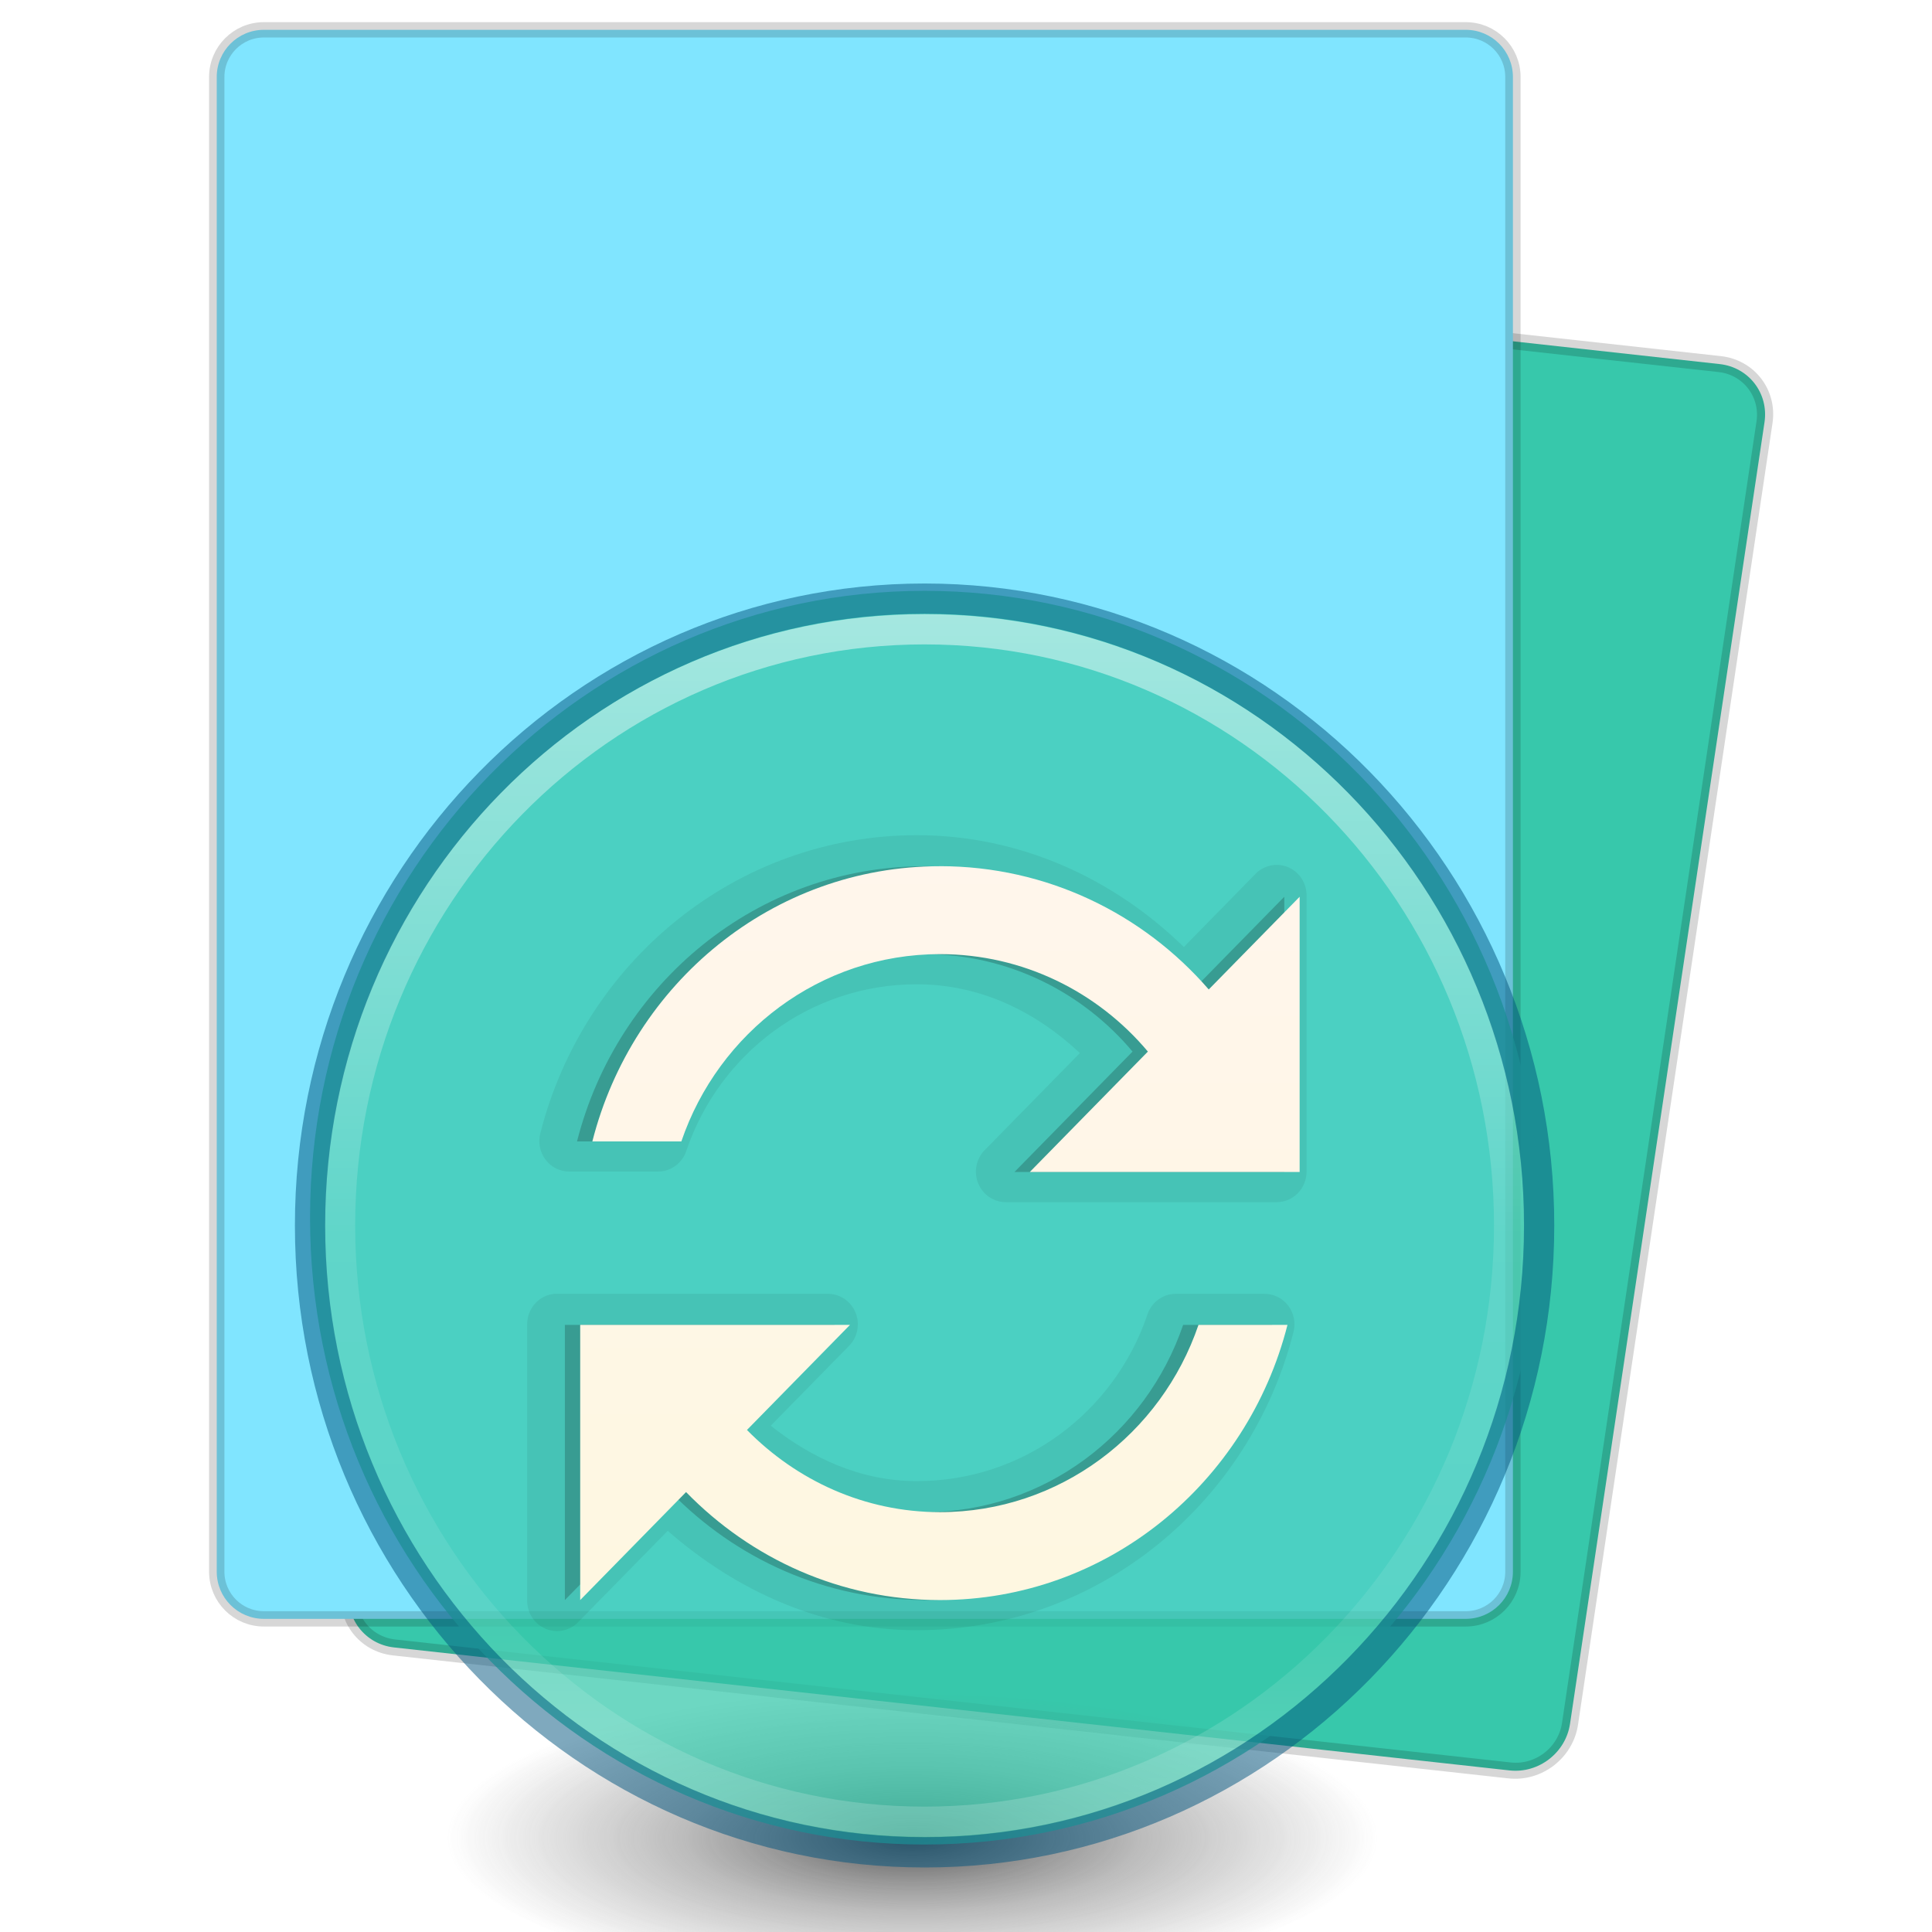
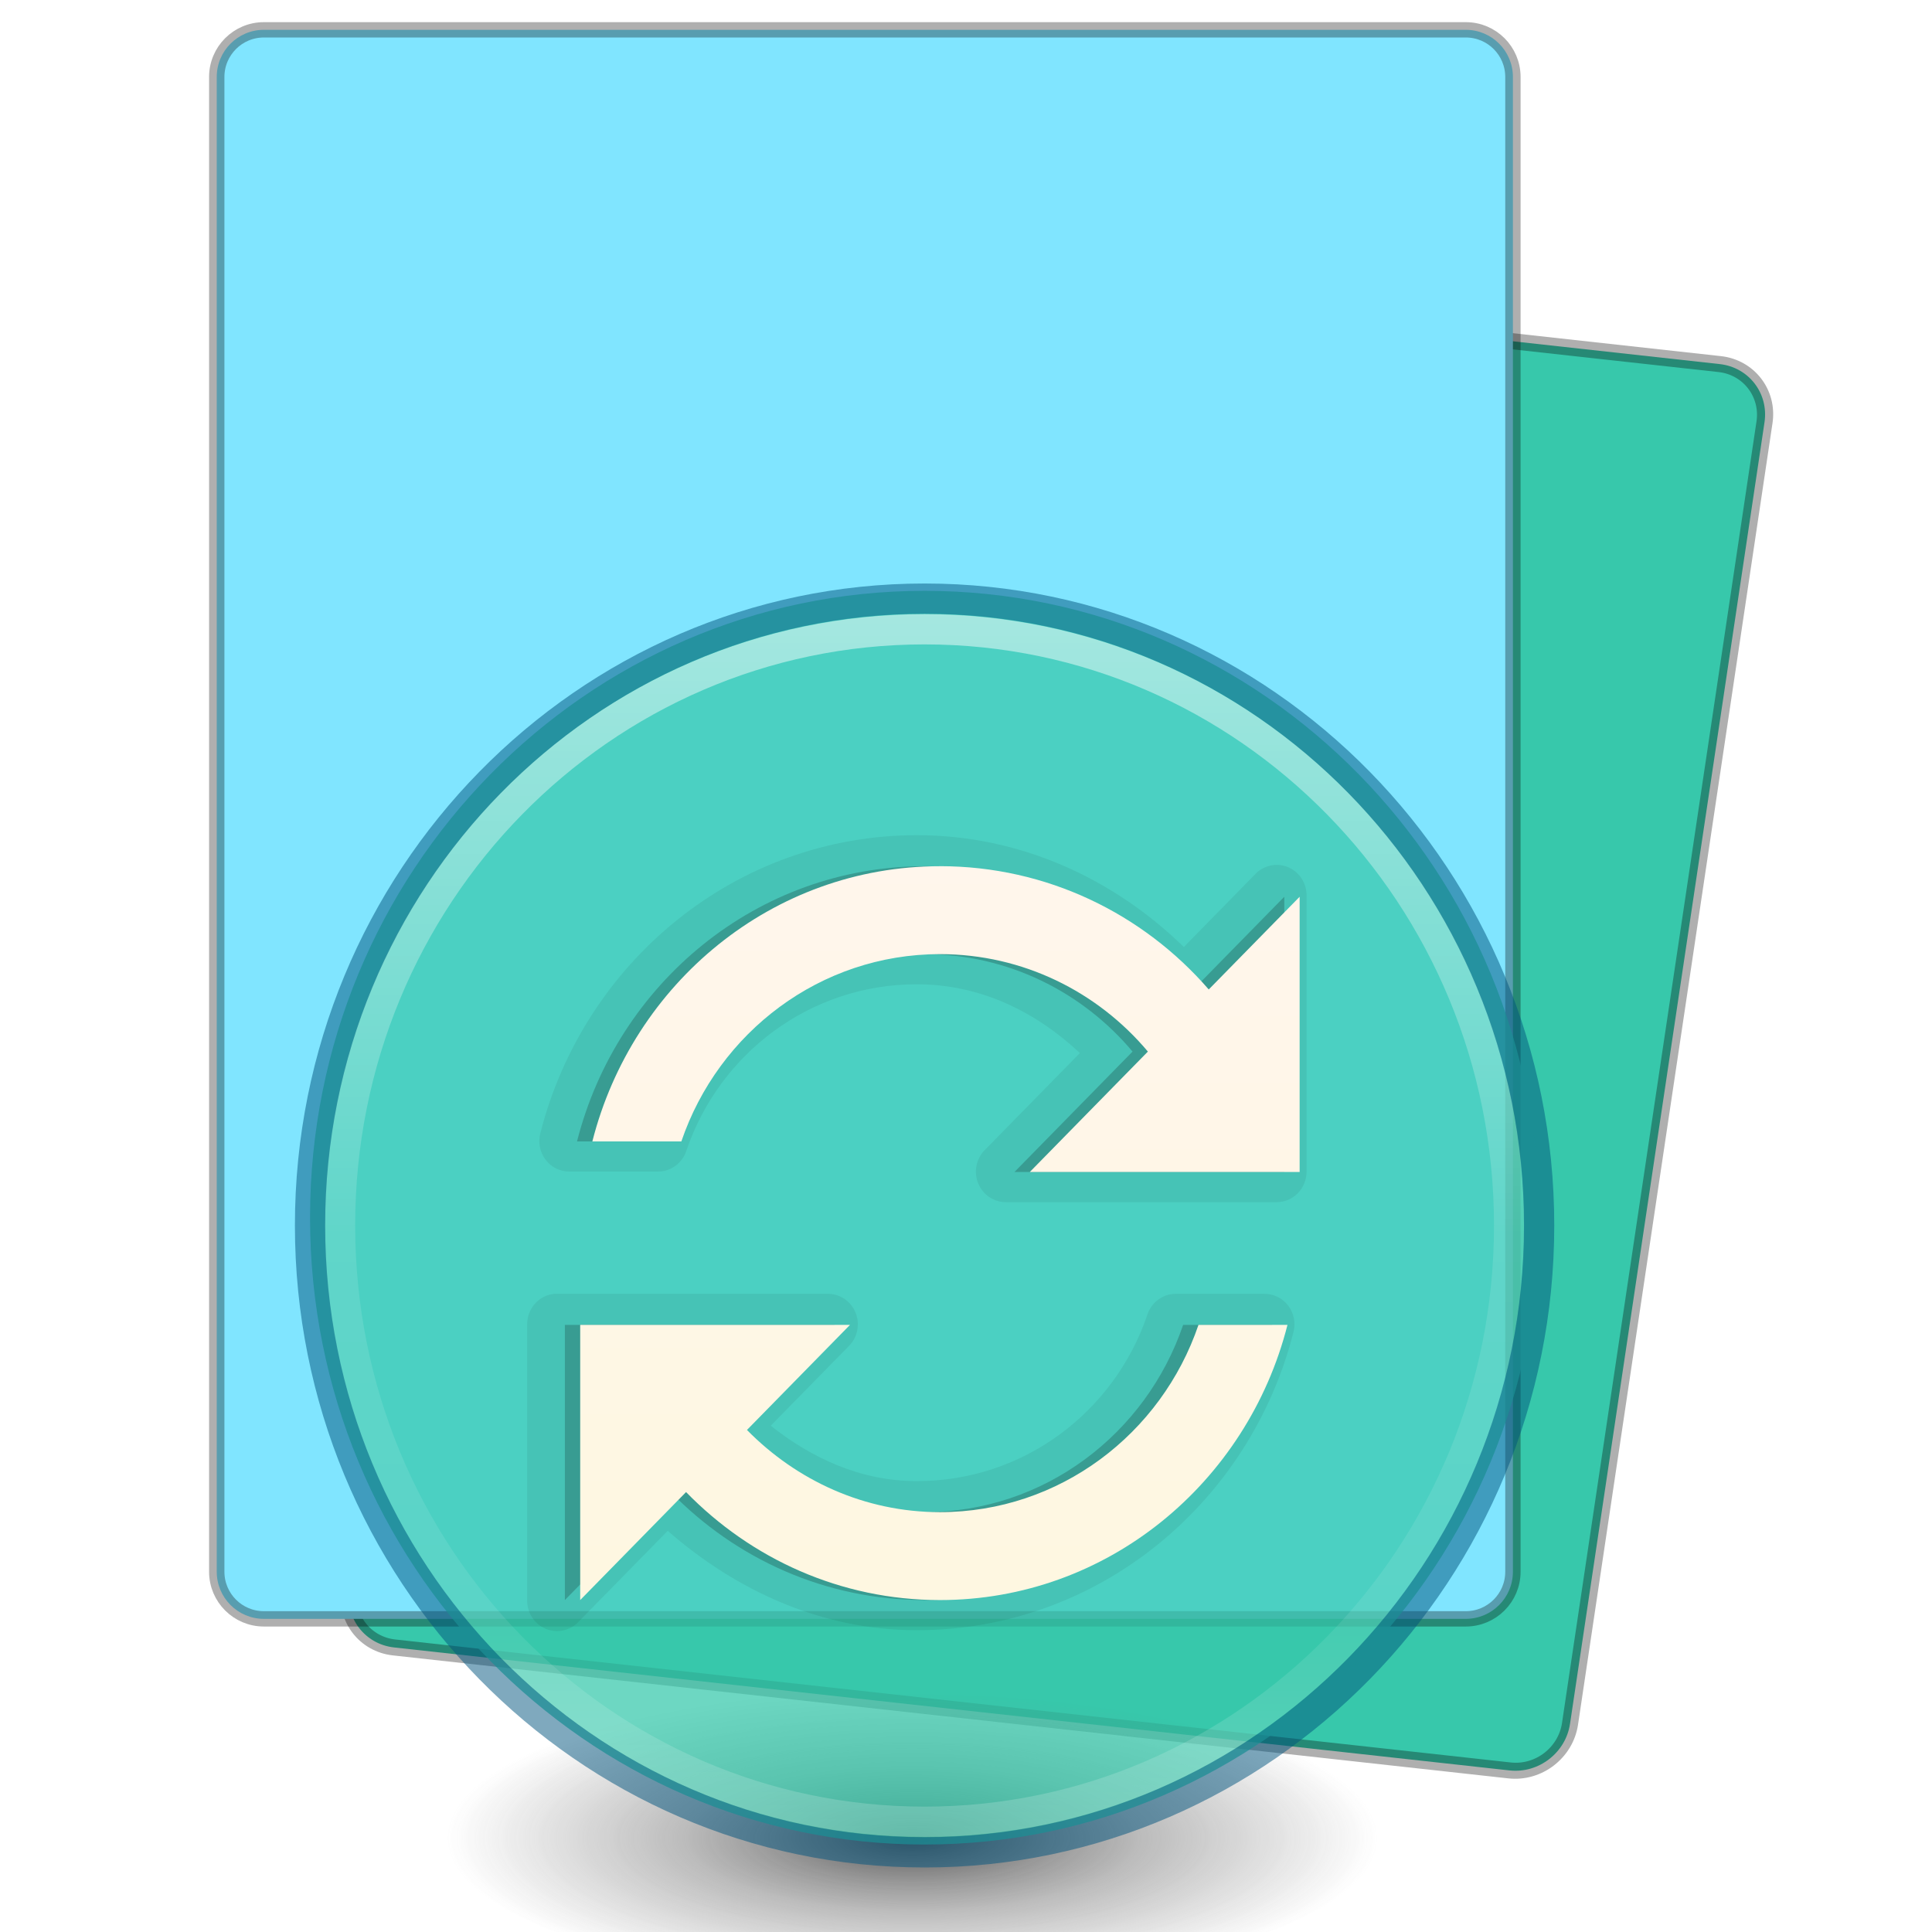
<svg xmlns="http://www.w3.org/2000/svg" xmlns:xlink="http://www.w3.org/1999/xlink" viewBox="0 0 48 48" id="svg3816" height="48" width="48" version="1.1">
  <defs id="defs3818">
    <linearGradient gradientTransform="matrix(1.054054,0,0,0.8378378,3.702711,7.891532)" gradientUnits="userSpaceOnUse" xlink:href="#linearGradient3977-7-61" id="linearGradient3174-3" y2="41.904" x2="24" y1="-3.451" x1="24" />
    <linearGradient id="linearGradient3977-7-61">
      <stop offset="0" style="stop-color:#ffffff;stop-opacity:1" id="stop3979-6-49" />
      <stop offset="0" style="stop-color:#ffffff;stop-opacity:0.235" id="stop3981-3-78" />
      <stop offset="1" style="stop-color:#ffffff;stop-opacity:0.157" id="stop3983-8-86" />
      <stop offset="1" style="stop-color:#ffffff;stop-opacity:0.392" id="stop3985-2-07" />
    </linearGradient>
    <linearGradient gradientTransform="matrix(0.942855,0,0,0.8908619,2.371479,1.252624)" gradientUnits="userSpaceOnUse" xlink:href="#linearGradient4337" id="linearGradient3182-6" y2="47.013" x2="25.132" y1="0.985" x1="25.132" />
    <linearGradient id="linearGradient5071-7-3-2">
      <stop offset="0" style="stop-color:#000000;stop-opacity:1" id="stop5073-2-9-5" />
      <stop offset="1" style="stop-color:#000000;stop-opacity:0" id="stop5075-2-1-5" />
    </linearGradient>
    <radialGradient gradientTransform="matrix(0.7522028,0,0,0.06268357,10.30612,42.46531)" gradientUnits="userSpaceOnUse" xlink:href="#linearGradient5071-7-3-2" id="radialGradient3814" fy="40.43" fx="19.534" r="23.93" cy="40.43" cx="19.534" />
    <linearGradient id="linearGradient5736">
      <stop offset="0" style="stop-color:#586e75;stop-opacity:1" id="stop5738" />
      <stop offset="1" style="stop-color:#073642;stop-opacity:1" id="stop5740" />
    </linearGradient>
    <linearGradient id="linearGradient4337">
      <stop offset="0" style="stop-color:#fdf6e3;stop-opacity:1" id="stop4339" />
      <stop offset="1" style="stop-color:#eee8d5;stop-opacity:1" id="stop4341" />
    </linearGradient>
    <linearGradient y2="55.173" x2="26.445" y1="-2.101" x1="17.231" gradientTransform="matrix(1.106298,0.2951167,-0.1792172,0.6659216,3.025427,-3.080273)" gradientUnits="userSpaceOnUse" id="linearGradient4514" xlink:href="#linearGradient5736" />
    <linearGradient y2="47.013" x2="25.132" y1="0.985" x1="25.132" gradientTransform="matrix(0.9392671,-0.08217523,0.07764373,0.8874719,-0.3744572,2.951329)" gradientUnits="userSpaceOnUse" id="linearGradient4522" xlink:href="#linearGradient5736" />
    <linearGradient y2="41.904" x2="24" y1="-3.451" x1="24" gradientTransform="matrix(1.050043,-0.09186687,0.07302238,0.8346496,1.56734,9.465259)" gradientUnits="userSpaceOnUse" id="linearGradient4528" xlink:href="#linearGradient3977-7-61" />
    <radialGradient gradientTransform="matrix(0.1842259,0,0,0.05911183,4.399271,34.65841)" gradientUnits="userSpaceOnUse" xlink:href="#linearGradient3820-7-2-1" id="radialGradient3025-3" fy="186.171" fx="99.157" r="62.769" cy="186.171" cx="99.157" />
    <linearGradient id="linearGradient3820-7-2-1">
      <stop offset="0" style="stop-color:#3d3d3d;stop-opacity:1" id="stop3822-2-6-3" />
      <stop offset="0.5" style="stop-color:#686868;stop-opacity:0.498" id="stop3864-8-7-7" />
      <stop offset="1" style="stop-color:#686868;stop-opacity:0" id="stop3824-1-2-5" />
    </linearGradient>
    <linearGradient gradientTransform="matrix(0.7850291,0,0,0.8007537,-33.34202,10.14221)" gradientUnits="userSpaceOnUse" xlink:href="#linearGradient4011" id="linearGradient3019-3" y2="44.341" x2="71.204" y1="6.238" x1="71.204" />
    <linearGradient id="linearGradient4011">
      <stop offset="0" style="stop-color:#ffffff;stop-opacity:1" id="stop4013" />
      <stop offset="0.508" style="stop-color:#ffffff;stop-opacity:0.235" id="stop4015" />
      <stop offset="0.835" style="stop-color:#ffffff;stop-opacity:0.157" id="stop4017" />
      <stop offset="1" style="stop-color:#ffffff;stop-opacity:0.392" id="stop4019" />
    </linearGradient>
    <linearGradient x1="167.983" y1="6.833" x2="167.983" y2="61.692" id="linearGradient3012-1" xlink:href="#linearGradient5803-2-1" gradientUnits="userSpaceOnUse" gradientTransform="matrix(0.529463,0,0,0.5400686,-62.45424,12.5135)" />
    <linearGradient id="linearGradient5803-2-1">
      <stop id="stop5805-1-6" style="stop-color:#fff5ef;stop-opacity:1" offset="0" />
      <stop id="stop5807-6-6" style="stop-color:#fef8dd;stop-opacity:1" offset="1" />
    </linearGradient>
  </defs>
-   <rect transform="matrix(0.9939767,0.1095915,-0.1477852,0.9890195,0,0)" ry="1.315" y="4.312" x="14.428" height="35.328" width="30.513" id="rect3412" style="fill:#37c8ab;fill-opacity:1;stroke:#000000;stroke-width:0.4;stroke-opacity:0.157" />
-   <rect ry="1.171" y="0.741" x="5.385" height="39.479" width="32.203" id="rect3414" style="opacity:1;fill:#80e5ff;fill-opacity:1;stroke:#000000;stroke-width:0.381;stroke-opacity:0.157" />
+   <rect transform="matrix(0.9939767,0.1095915,-0.1477852,0.9890195,0,0)" ry="1.315" y="4.312" x="14.428" height="35.328" width="30.513" id="rect3412" style="fill:#37c8ab;fill-opacity:1;stroke:#000000;stroke-width:0.4;stroke-opacity:0.314" />
+   <rect ry="1.171" y="0.741" x="5.385" height="39.479" width="32.203" id="rect3414" style="opacity:1;fill:#80e5ff;fill-opacity:1;stroke:#000000;stroke-width:0.381;stroke-opacity:0.314" />
  <path style="opacity:0.877;fill:url(#radialGradient3025-3);fill-opacity:1;stroke:none" id="path3818-0-5" d="m 34.23,45.663 a 11.564,3.71 0 0 1 -23.127,0 11.564,3.71 0 1 1 23.127,0 z" />
  <path style="color:#000000;display:inline;overflow:visible;visibility:visible;fill:#37c8ab;fill-opacity:0.73;fill-rule:nonzero;stroke:none;stroke-width:1;marker:none;enable-background:accumulate" id="path2555-9-6" d="m 22.971,14.679 c -8.424,0 -15.268,6.981 -15.268,15.574 0,8.593 6.844,15.574 15.268,15.574 8.424,0 15.268,-6.981 15.268,-15.574 0,-8.593 -6.844,-15.574 -15.268,-15.574 z" />
  <path style="color:#000000;display:inline;overflow:visible;visibility:visible;opacity:0.5;fill:none;stroke:url(#linearGradient3019-3);stroke-width:0.752;stroke-linecap:round;stroke-linejoin:round;stroke-miterlimit:4;stroke-dasharray:none;stroke-dashoffset:0;stroke-opacity:1;marker:none;enable-background:accumulate" id="path8655" d="m 37.494,30.447 c 0,8.182 -6.503,14.814 -14.523,14.814 -8.021,0 -14.523,-6.633 -14.523,-14.814 0,-8.181 6.502,-14.813 14.523,-14.813 8.02,0 14.523,6.632 14.523,14.813 l 0,0 z" />
  <path style="color:#000000;clip-rule:nonzero;display:inline;overflow:visible;visibility:visible;opacity:0.5;isolation:auto;mix-blend-mode:normal;color-interpolation:sRGB;color-interpolation-filters:linearRGB;solid-color:#000000;solid-opacity:1;fill:#000000;fill-opacity:0;fill-rule:nonzero;stroke:#00537d;stroke-width:0.752;stroke-linecap:round;stroke-linejoin:round;stroke-miterlimit:4;stroke-dasharray:none;stroke-dashoffset:0;stroke-opacity:1;marker:none;color-rendering:auto;image-rendering:auto;shape-rendering:auto;text-rendering:auto;enable-background:accumulate" id="path2555-6" d="m 22.971,14.873 c -8.424,0 -15.268,6.981 -15.268,15.574 0,8.593 6.844,15.574 15.268,15.574 8.424,0 15.268,-6.981 15.268,-15.574 0,-8.593 -6.844,-15.574 -15.268,-15.574 z" />
  <path d="m 22.78,20.75 c -4.499,0 -8.277,3.156 -9.356,7.407 a 0.742,0.757 0 0 0 0.721,0.95 l 2.211,0 a 0.742,0.757 0 0 0 0.698,-0.522 c 0.821,-2.412 3.071,-4.131 5.725,-4.131 1.589,0 2.971,0.694 4.05,1.709 l -2.351,2.398 a 0.742,0.757 0 0 0 0.535,1.306 l 6.703,0 a 0.742,0.757 0 0 0 0.745,-0.76 l 0,-6.837 a 0.742,0.757 0 0 0 -1.28,-0.546 l -1.769,1.804 c -1.734,-1.69 -4.051,-2.778 -6.633,-2.778 z m -9.007,11.395 a 0.742,0.757 0 0 0 -0.675,0.76 l 0,6.837 a 0.742,0.757 0 0 0 1.28,0.546 l 2.211,-2.255 c 1.683,1.469 3.802,2.469 6.191,2.469 4.499,0 8.277,-3.156 9.356,-7.407 a 0.742,0.757 0 0 0 -0.722,-0.95 l -2.211,0 a 0.742,0.757 0 0 0 -0.698,0.522 c -0.821,2.412 -3.071,4.131 -5.725,4.131 -1.393,0 -2.608,-0.566 -3.631,-1.377 l 1.932,-1.97 a 0.742,0.757 0 0 0 -0.535,-1.306 l -6.703,0 a 0.742,0.757 0 0 0 -0.07,0 z" id="path4451" style="color:#000000;display:inline;overflow:visible;visibility:visible;opacity:0.063;fill:#000000;fill-opacity:1;fill-rule:nonzero;stroke:none;stroke-width:1;marker:none;enable-background:accumulate" />
  <path d="m 22.971,21.521 c -4.16,0 -7.638,2.912 -8.635,6.837 l 2.211,0 c 0.923,-2.711 3.452,-4.653 6.424,-4.653 2.066,0 3.92,0.937 5.167,2.421 l -2.933,2.991 6.703,0 0,-6.837 -2.258,2.303 c -1.632,-1.883 -4.021,-3.063 -6.68,-3.063 z m -8.937,11.395 0,6.837 2.63,-2.683 c 1.613,1.656 3.837,2.683 6.307,2.683 4.16,0 7.638,-2.912 8.635,-6.837 l -2.211,0 c -0.923,2.711 -3.452,4.653 -6.424,4.653 -1.875,0 -3.564,-0.79 -4.794,-2.042 l 2.56,-2.611 -6.703,0 z" id="path4285-6" style="color:#000000;display:inline;overflow:visible;visibility:visible;opacity:0.2;fill:#000000;fill-opacity:1;fill-rule:nonzero;stroke:none;stroke-width:1;marker:none;enable-background:accumulate" />
  <path d="m 23.352,21.521 c -4.16,0 -7.638,2.912 -8.635,6.837 l 2.211,0 c 0.923,-2.711 3.453,-4.653 6.424,-4.653 2.066,0 3.92,0.937 5.167,2.421 l -2.933,2.991 6.703,0 0,-6.837 -2.258,2.303 c -1.632,-1.883 -4.021,-3.063 -6.68,-3.063 z m -8.937,11.395 0,6.837 2.63,-2.683 c 1.613,1.656 3.837,2.683 6.307,2.683 4.16,0 7.638,-2.912 8.635,-6.837 l -2.211,0 c -0.923,2.711 -3.453,4.653 -6.424,4.653 -1.875,0 -3.564,-0.79 -4.794,-2.042 l 2.56,-2.611 -6.703,0 z" id="path4285" style="color:#000000;display:inline;overflow:visible;visibility:visible;fill:url(#linearGradient3012-1);fill-opacity:1;fill-rule:nonzero;stroke:none;stroke-width:1;marker:none;enable-background:accumulate" />
</svg>
